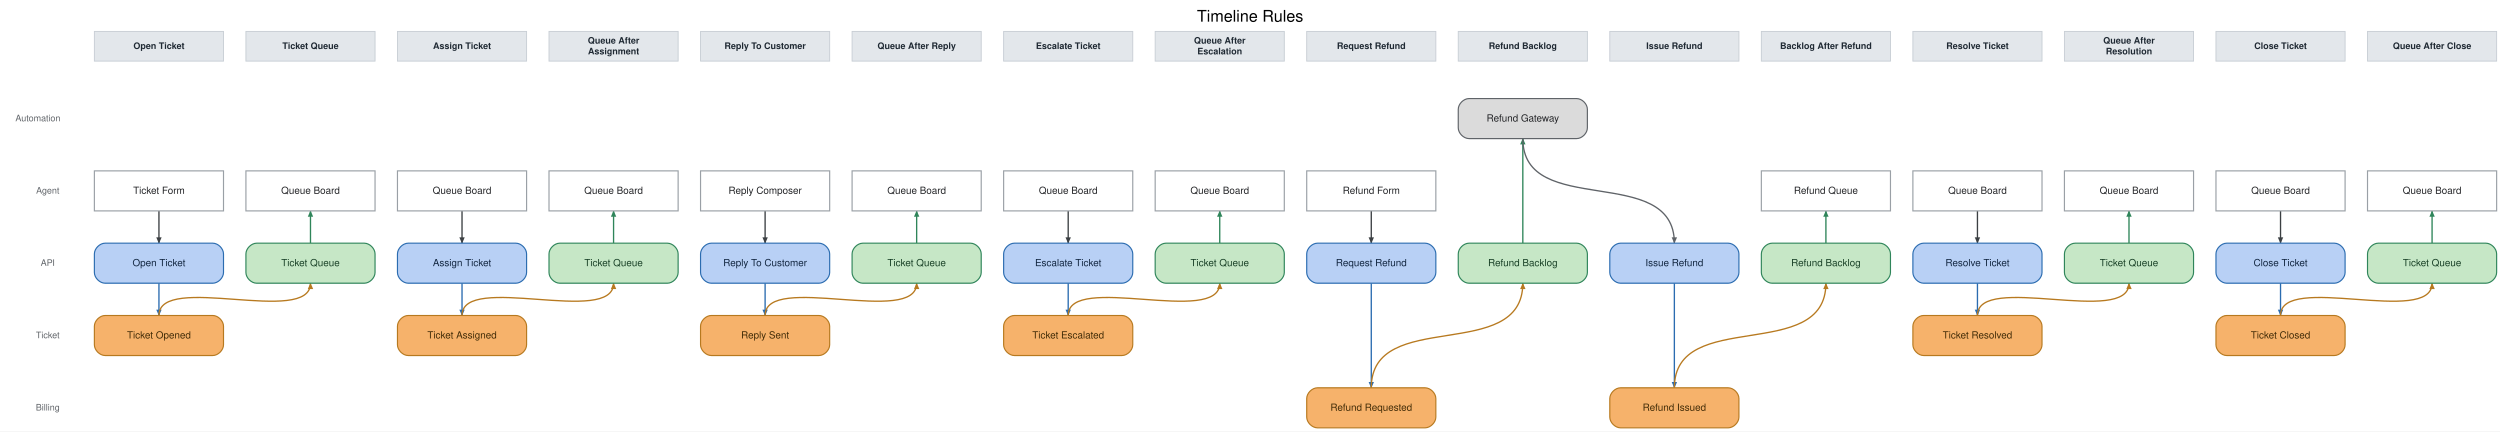
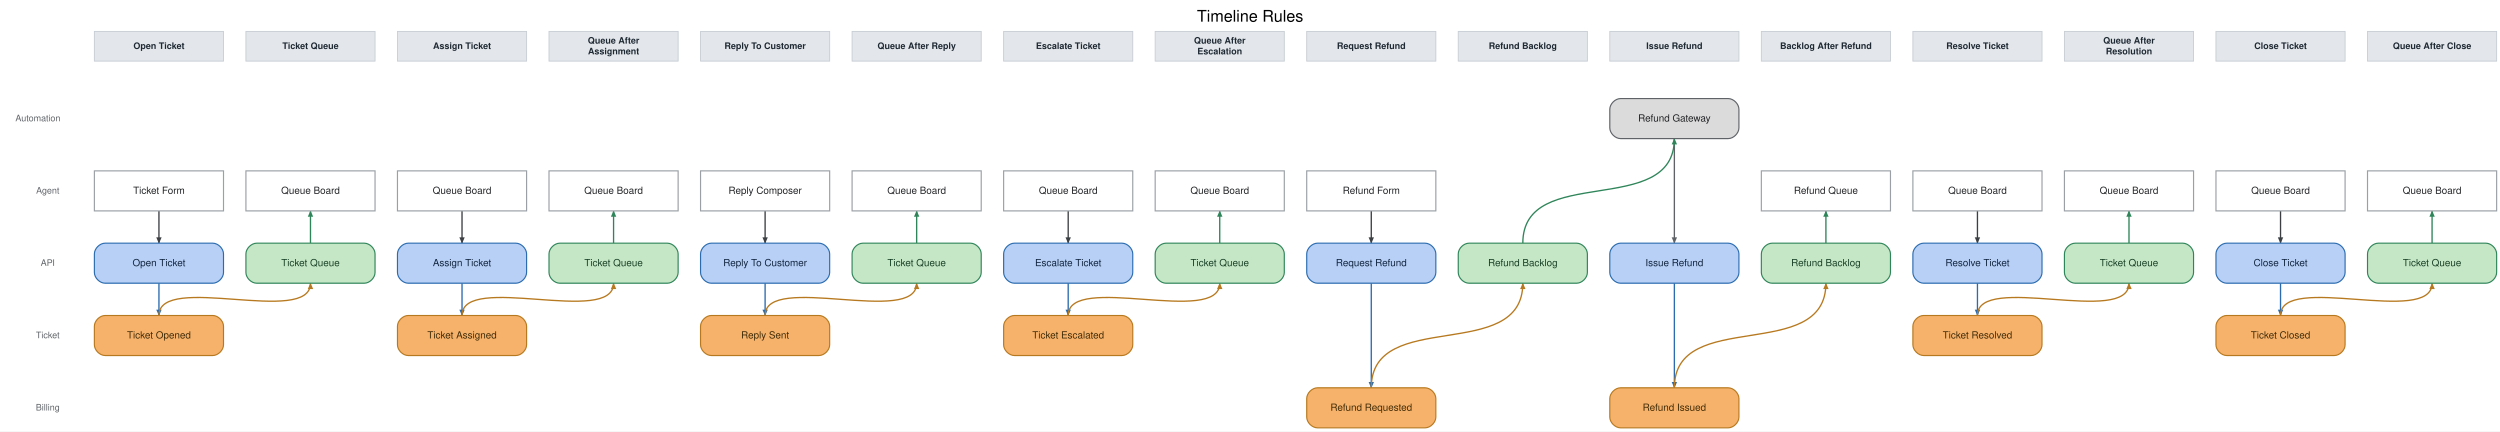
<svg xmlns="http://www.w3.org/2000/svg" width="2788pt" height="481pt" viewBox="0.00 0.00 2788.00 481.00">
  <defs>
    <marker id="em-arrow-3C4043" markerWidth="9" markerHeight="9" refX="6.5" refY="3" orient="auto" markerUnits="userSpaceOnUse">
      <path d="M0,0 L7,3 L0,6 Z" fill="#3C4043" />
    </marker>
    <marker id="em-arrow-2B6CB0" markerWidth="9" markerHeight="9" refX="6.5" refY="3" orient="auto" markerUnits="userSpaceOnUse">
      <path d="M0,0 L7,3 L0,6 Z" fill="#2B6CB0" />
    </marker>
    <marker id="em-arrow-2F855A" markerWidth="9" markerHeight="9" refX="6.5" refY="3" orient="auto" markerUnits="userSpaceOnUse">
      <path d="M0,0 L7,3 L0,6 Z" fill="#2F855A" />
    </marker>
    <marker id="em-arrow-5F6368" markerWidth="9" markerHeight="9" refX="6.5" refY="3" orient="auto" markerUnits="userSpaceOnUse">
      <path d="M0,0 L7,3 L0,6 Z" fill="#5F6368" />
    </marker>
    <marker id="em-arrow-B7791F" markerWidth="9" markerHeight="9" refX="6.5" refY="3" orient="auto" markerUnits="userSpaceOnUse">
      <path d="M0,0 L7,3 L0,6 Z" fill="#B7791F" />
    </marker>
  </defs>
+   <style>.em-slice-dim{opacity:.15;transition:opacity .15s ease}</style>
  <g id="graph0" class="graph" transform="scale(1 1) rotate(0) translate(4 477.12)">
    <polygon fill="white" stroke="none" points="-4,4 -4,-477.12 2784.25,-477.12 2784.25,4 -4,4" />
    <text xml:space="preserve" text-anchor="middle" x="1390.13" y="-452.92" font-family="Helvetica,sans-Serif" font-size="18.00">Timeline Rules</text>
    <g class="em-edges">
      <path fill="none" stroke="#3C4043" stroke-width="1.5" d="M173.25,-241.92 L173.25,-205.92" marker-end="url(#em-arrow-3C4043)" />
      <path fill="none" stroke="#2B6CB0" stroke-width="1.5" d="M173.25,-161.28 L173.25,-125.28" marker-end="url(#em-arrow-2B6CB0)" />
      <path fill="none" stroke="#2F855A" stroke-width="1.5" d="M342.25,-205.92 L342.25,-241.92" marker-end="url(#em-arrow-2F855A)" />
      <path fill="none" stroke="#3C4043" stroke-width="1.5" d="M511.25,-241.92 L511.25,-205.92" marker-end="url(#em-arrow-3C4043)" />
      <path fill="none" stroke="#2B6CB0" stroke-width="1.5" d="M511.25,-161.28 L511.25,-125.28" marker-end="url(#em-arrow-2B6CB0)" />
      <path fill="none" stroke="#2F855A" stroke-width="1.5" d="M680.25,-205.92 L680.25,-241.92" marker-end="url(#em-arrow-2F855A)" />
      <path fill="none" stroke="#3C4043" stroke-width="1.5" d="M849.25,-241.92 L849.25,-205.92" marker-end="url(#em-arrow-3C4043)" />
      <path fill="none" stroke="#2B6CB0" stroke-width="1.5" d="M849.25,-161.28 L849.25,-125.28" marker-end="url(#em-arrow-2B6CB0)" />
      <path fill="none" stroke="#2F855A" stroke-width="1.5" d="M1018.25,-205.92 L1018.25,-241.92" marker-end="url(#em-arrow-2F855A)" />
      <path fill="none" stroke="#3C4043" stroke-width="1.5" d="M1187.25,-241.92 L1187.25,-205.92" marker-end="url(#em-arrow-3C4043)" />
      <path fill="none" stroke="#2B6CB0" stroke-width="1.5" d="M1187.25,-161.28 L1187.25,-125.28" marker-end="url(#em-arrow-2B6CB0)" />
      <path fill="none" stroke="#2F855A" stroke-width="1.5" d="M1356.25,-205.92 L1356.25,-241.92" marker-end="url(#em-arrow-2F855A)" />
      <path fill="none" stroke="#3C4043" stroke-width="1.5" d="M1525.25,-241.92 L1525.25,-205.92" marker-end="url(#em-arrow-3C4043)" />
      <path fill="none" stroke="#2B6CB0" stroke-width="1.5" d="M1525.25,-161.28 L1525.25,-44.64" marker-end="url(#em-arrow-2B6CB0)" />
-       <path fill="none" stroke="#2F855A" stroke-width="1.5" d="M1694.25,-205.92 L1694.25,-322.56" marker-end="url(#em-arrow-2F855A)" />
-       <path fill="none" stroke="#5F6368" stroke-width="1.5" d="M1694.25,-322.56 C1694.25,-232.56 1863.25,-295.92 1863.25,-205.92" marker-end="url(#em-arrow-5F6368)" />
      <path fill="none" stroke="#2B6CB0" stroke-width="1.5" d="M1863.25,-161.28 L1863.25,-44.64" marker-end="url(#em-arrow-2B6CB0)" />
+       <path fill="none" stroke="#5F6368" stroke-width="1.5" d="M1863.25,-322.56 L1863.25,-205.92" marker-end="url(#em-arrow-5F6368)" />
      <path fill="none" stroke="#2F855A" stroke-width="1.5" d="M2032.25,-205.92 L2032.25,-241.92" marker-end="url(#em-arrow-2F855A)" />
      <path fill="none" stroke="#3C4043" stroke-width="1.5" d="M2201.25,-241.92 L2201.25,-205.92" marker-end="url(#em-arrow-3C4043)" />
      <path fill="none" stroke="#2B6CB0" stroke-width="1.5" d="M2201.25,-161.28 L2201.25,-125.28" marker-end="url(#em-arrow-2B6CB0)" />
      <path fill="none" stroke="#2F855A" stroke-width="1.5" d="M2370.25,-205.92 L2370.25,-241.92" marker-end="url(#em-arrow-2F855A)" />
      <path fill="none" stroke="#3C4043" stroke-width="1.5" d="M2539.25,-241.92 L2539.25,-205.92" marker-end="url(#em-arrow-3C4043)" />
      <path fill="none" stroke="#2B6CB0" stroke-width="1.5" d="M2539.25,-161.28 L2539.25,-125.28" marker-end="url(#em-arrow-2B6CB0)" />
      <path fill="none" stroke="#2F855A" stroke-width="1.5" d="M2708.25,-205.92 L2708.25,-241.92" marker-end="url(#em-arrow-2F855A)" />
      <path fill="none" stroke="#B7791F" stroke-width="1.5" d="M173.25,-125.28 C173.25,-173.66 342.25,-112.9 342.25,-161.28" marker-end="url(#em-arrow-B7791F)" />
      <path fill="none" stroke="#B7791F" stroke-width="1.5" d="M511.25,-125.28 C511.25,-173.66 680.25,-112.9 680.25,-161.28" marker-end="url(#em-arrow-B7791F)" />
      <path fill="none" stroke="#B7791F" stroke-width="1.5" d="M849.25,-125.28 C849.25,-173.66 1018.25,-112.9 1018.25,-161.28" marker-end="url(#em-arrow-B7791F)" />
      <path fill="none" stroke="#B7791F" stroke-width="1.5" d="M1187.25,-125.28 C1187.25,-173.66 1356.25,-112.9 1356.25,-161.28" marker-end="url(#em-arrow-B7791F)" />
      <path fill="none" stroke="#B7791F" stroke-width="1.5" d="M1525.25,-44.64 C1525.25,-134.64 1694.25,-71.28 1694.25,-161.28" marker-end="url(#em-arrow-B7791F)" />
+       <path fill="none" stroke="#2F855A" stroke-width="1.5" d="M1694.25,-205.92 C1694.25,-295.92 1863.25,-232.56 1863.25,-322.56" marker-end="url(#em-arrow-2F855A)" />
      <path fill="none" stroke="#B7791F" stroke-width="1.5" d="M1863.25,-44.64 C1863.25,-134.64 2032.25,-71.28 2032.25,-161.28" marker-end="url(#em-arrow-B7791F)" />
      <path fill="none" stroke="#B7791F" stroke-width="1.5" d="M2201.25,-125.28 C2201.25,-173.66 2370.25,-112.9 2370.25,-161.28" marker-end="url(#em-arrow-B7791F)" />
      <path fill="none" stroke="#B7791F" stroke-width="1.5" d="M2539.25,-125.28 C2539.25,-173.66 2708.25,-112.9 2708.25,-161.28" marker-end="url(#em-arrow-B7791F)" />
    </g>
    <g id="node1" class="node">
</g>
    <g id="node2" class="node">
      <text xml:space="preserve" text-anchor="middle" x="38.25" y="-341.88" font-family="Helvetica,sans-Serif" font-size="10.00" fill="#5f6368">Automation</text>
    </g>
    <g id="node7" class="node">
      <polygon fill="#e3e7eb" stroke="#c7cdd4" points="245.25,-442.08 101.25,-442.08 101.25,-408.96 245.25,-408.96 245.25,-442.08" />
      <text xml:space="preserve" text-anchor="middle" x="173.25" y="-422.52" font-family="Helvetica,sans-Serif" font-weight="bold" font-size="10.00" fill="#1f2933">Open Ticket</text>
    </g>
    <g id="node3" class="node">
      <text xml:space="preserve" text-anchor="middle" x="49.25" y="-261.24" font-family="Helvetica,sans-Serif" font-size="10.00" fill="#5f6368">Agent</text>
    </g>
    <g id="node4" class="node">
      <text xml:space="preserve" text-anchor="middle" x="49.25" y="-180.6" font-family="Helvetica,sans-Serif" font-size="10.00" fill="#5f6368">API</text>
    </g>
-     <g id="node39" class="node">
+     <g data-slice="0" id="node39" class="node">
      <polygon fill="#ffffff" stroke="#9aa0a6" stroke-width="1.3" points="245.25,-286.56 101.25,-286.56 101.25,-241.92 245.25,-241.92 245.25,-286.56" />
      <text xml:space="preserve" text-anchor="middle" x="173.25" y="-260.94" font-family="Helvetica,sans-Serif" font-size="11.00" fill="#202124">Ticket Form</text>
    </g>
    <g id="node5" class="node">
      <text xml:space="preserve" text-anchor="middle" x="49.25" y="-99.96" font-family="Helvetica,sans-Serif" font-size="10.00" fill="#5f6368">Ticket</text>
    </g>
-     <g id="node55" class="node">
+     <g data-slice="0" id="node55" class="node">
      <path fill="#b8d0f5" stroke="#2b6cb0" stroke-width="1.3" d="M233.25,-205.92C233.25,-205.92 113.25,-205.92 113.25,-205.92 107.25,-205.92 101.25,-199.92 101.25,-193.92 101.25,-193.92 101.25,-173.28 101.25,-173.28 101.25,-167.28 107.25,-161.28 113.25,-161.28 113.25,-161.28 233.25,-161.28 233.25,-161.28 239.25,-161.28 245.25,-167.28 245.25,-173.28 245.25,-173.28 245.25,-193.92 245.25,-193.92 245.25,-199.92 239.25,-205.92 233.25,-205.92" />
      <text xml:space="preserve" text-anchor="middle" x="173.25" y="-180.3" font-family="Helvetica,sans-Serif" font-size="11.00" fill="#10243e">Open Ticket</text>
    </g>
    <g id="node6" class="node">
      <text xml:space="preserve" text-anchor="middle" x="49.25" y="-19.32" font-family="Helvetica,sans-Serif" font-size="10.00" fill="#5f6368">Billing</text>
    </g>
-     <g id="node71" class="node">
+     <g data-slice="0" id="node71" class="node">
      <path fill="#f6b26b" stroke="#b7791f" stroke-width="1.3" d="M233.25,-125.28C233.25,-125.28 113.25,-125.28 113.25,-125.28 107.25,-125.28 101.25,-119.28 101.25,-113.28 101.25,-113.28 101.25,-92.64 101.25,-92.64 101.25,-86.64 107.25,-80.64 113.25,-80.64 113.25,-80.64 233.25,-80.64 233.25,-80.64 239.25,-80.64 245.25,-86.64 245.25,-92.64 245.25,-92.64 245.25,-113.28 245.25,-113.28 245.25,-119.28 239.25,-125.28 233.25,-125.28" />
      <text xml:space="preserve" text-anchor="middle" x="173.25" y="-99.66" font-family="Helvetica,sans-Serif" font-size="11.00" fill="#3f2a06">Ticket Opened</text>
    </g>
    <g id="node8" class="node">
      <polygon fill="#e3e7eb" stroke="#c7cdd4" points="414.25,-442.08 270.25,-442.08 270.25,-408.96 414.25,-408.96 414.25,-442.08" />
      <text xml:space="preserve" text-anchor="middle" x="342.25" y="-422.52" font-family="Helvetica,sans-Serif" font-weight="bold" font-size="10.00" fill="#1f2933">Ticket Queue</text>
    </g>
    <g id="node9" class="node">
      <polygon fill="#e3e7eb" stroke="#c7cdd4" points="583.25,-442.08 439.25,-442.08 439.25,-408.96 583.25,-408.96 583.25,-442.08" />
      <text xml:space="preserve" text-anchor="middle" x="511.25" y="-422.52" font-family="Helvetica,sans-Serif" font-weight="bold" font-size="10.00" fill="#1f2933">Assign Ticket</text>
    </g>
    <g id="node10" class="node">
      <polygon fill="#e3e7eb" stroke="#c7cdd4" points="752.25,-442.08 608.25,-442.08 608.25,-408.96 752.25,-408.96 752.25,-442.08" />
      <text xml:space="preserve" text-anchor="middle" x="680.25" y="-428.52" font-family="Helvetica,sans-Serif" font-weight="bold" font-size="10.00" fill="#1f2933">Queue After</text>
      <text xml:space="preserve" text-anchor="middle" x="680.25" y="-416.52" font-family="Helvetica,sans-Serif" font-weight="bold" font-size="10.00" fill="#1f2933">Assignment</text>
    </g>
    <g id="node11" class="node">
      <polygon fill="#e3e7eb" stroke="#c7cdd4" points="921.25,-442.08 777.25,-442.08 777.25,-408.96 921.25,-408.96 921.25,-442.08" />
      <text xml:space="preserve" text-anchor="middle" x="849.25" y="-422.52" font-family="Helvetica,sans-Serif" font-weight="bold" font-size="10.00" fill="#1f2933">Reply To Customer</text>
    </g>
    <g id="node12" class="node">
      <polygon fill="#e3e7eb" stroke="#c7cdd4" points="1090.25,-442.08 946.25,-442.08 946.25,-408.96 1090.25,-408.96 1090.25,-442.08" />
      <text xml:space="preserve" text-anchor="middle" x="1018.25" y="-422.52" font-family="Helvetica,sans-Serif" font-weight="bold" font-size="10.00" fill="#1f2933">Queue After Reply</text>
    </g>
    <g id="node13" class="node">
      <polygon fill="#e3e7eb" stroke="#c7cdd4" points="1259.25,-442.08 1115.25,-442.08 1115.25,-408.96 1259.25,-408.96 1259.25,-442.08" />
      <text xml:space="preserve" text-anchor="middle" x="1187.25" y="-422.52" font-family="Helvetica,sans-Serif" font-weight="bold" font-size="10.00" fill="#1f2933">Escalate Ticket</text>
    </g>
    <g id="node14" class="node">
      <polygon fill="#e3e7eb" stroke="#c7cdd4" points="1428.25,-442.08 1284.25,-442.08 1284.25,-408.96 1428.25,-408.96 1428.25,-442.08" />
      <text xml:space="preserve" text-anchor="middle" x="1356.25" y="-428.52" font-family="Helvetica,sans-Serif" font-weight="bold" font-size="10.00" fill="#1f2933">Queue After</text>
      <text xml:space="preserve" text-anchor="middle" x="1356.25" y="-416.52" font-family="Helvetica,sans-Serif" font-weight="bold" font-size="10.00" fill="#1f2933">Escalation</text>
    </g>
    <g id="node15" class="node">
      <polygon fill="#e3e7eb" stroke="#c7cdd4" points="1597.25,-442.08 1453.25,-442.08 1453.25,-408.96 1597.25,-408.96 1597.25,-442.08" />
      <text xml:space="preserve" text-anchor="middle" x="1525.25" y="-422.52" font-family="Helvetica,sans-Serif" font-weight="bold" font-size="10.00" fill="#1f2933">Request Refund</text>
    </g>
    <g id="node16" class="node">
      <polygon fill="#e3e7eb" stroke="#c7cdd4" points="1766.25,-442.08 1622.25,-442.08 1622.25,-408.96 1766.25,-408.96 1766.25,-442.08" />
      <text xml:space="preserve" text-anchor="middle" x="1694.25" y="-422.52" font-family="Helvetica,sans-Serif" font-weight="bold" font-size="10.00" fill="#1f2933">Refund Backlog</text>
    </g>
    <g id="node17" class="node">
      <polygon fill="#e3e7eb" stroke="#c7cdd4" points="1935.25,-442.08 1791.25,-442.08 1791.25,-408.96 1935.25,-408.96 1935.25,-442.08" />
      <text xml:space="preserve" text-anchor="middle" x="1863.25" y="-422.52" font-family="Helvetica,sans-Serif" font-weight="bold" font-size="10.00" fill="#1f2933">Issue Refund</text>
    </g>
-     <g id="node32" class="node">
-       <path fill="#dbdbdb" stroke="#5f6368" stroke-width="1.3" d="M1754.25,-367.2C1754.25,-367.2 1634.25,-367.2 1634.25,-367.2 1628.25,-367.2 1622.25,-361.2 1622.25,-355.2 1622.25,-355.2 1622.25,-334.56 1622.25,-334.56 1622.25,-328.56 1628.25,-322.56 1634.25,-322.56 1634.25,-322.56 1754.25,-322.56 1754.25,-322.56 1760.25,-322.56 1766.25,-328.56 1766.25,-334.56 1766.25,-334.56 1766.25,-355.2 1766.25,-355.2 1766.25,-361.2 1760.25,-367.2 1754.25,-367.2" />
-       <text xml:space="preserve" text-anchor="middle" x="1694.25" y="-341.58" font-family="Helvetica,sans-Serif" font-size="11.00" fill="#202124">Refund Gateway</text>
-     </g>
    <g id="node18" class="node">
      <polygon fill="#e3e7eb" stroke="#c7cdd4" points="2104.25,-442.08 1960.25,-442.08 1960.25,-408.96 2104.25,-408.96 2104.25,-442.08" />
      <text xml:space="preserve" text-anchor="middle" x="2032.25" y="-422.52" font-family="Helvetica,sans-Serif" font-weight="bold" font-size="10.00" fill="#1f2933">Backlog After Refund</text>
+     </g>
+     <g data-slice="10" id="node33" class="node">
+       <path fill="#dbdbdb" stroke="#5f6368" stroke-width="1.3" d="M1923.25,-367.2C1923.25,-367.2 1803.25,-367.2 1803.25,-367.2 1797.25,-367.2 1791.25,-361.2 1791.25,-355.2 1791.25,-355.2 1791.25,-334.56 1791.25,-334.56 1791.25,-328.56 1797.25,-322.56 1803.25,-322.56 1803.25,-322.56 1923.25,-322.56 1923.25,-322.56 1929.25,-322.56 1935.25,-328.56 1935.25,-334.56 1935.25,-334.56 1935.25,-355.2 1935.25,-355.2 1935.25,-361.2 1929.25,-367.2 1923.25,-367.2" />
+       <text xml:space="preserve" text-anchor="middle" x="1863.25" y="-341.58" font-family="Helvetica,sans-Serif" font-size="11.00" fill="#202124">Refund Gateway</text>
    </g>
    <g id="node19" class="node">
      <polygon fill="#e3e7eb" stroke="#c7cdd4" points="2273.25,-442.08 2129.25,-442.08 2129.25,-408.96 2273.25,-408.96 2273.25,-442.08" />
      <text xml:space="preserve" text-anchor="middle" x="2201.25" y="-422.52" font-family="Helvetica,sans-Serif" font-weight="bold" font-size="10.00" fill="#1f2933">Resolve Ticket</text>
    </g>
    <g id="node20" class="node">
      <polygon fill="#e3e7eb" stroke="#c7cdd4" points="2442.25,-442.08 2298.25,-442.08 2298.25,-408.96 2442.25,-408.96 2442.25,-442.08" />
      <text xml:space="preserve" text-anchor="middle" x="2370.25" y="-428.52" font-family="Helvetica,sans-Serif" font-weight="bold" font-size="10.00" fill="#1f2933">Queue After</text>
      <text xml:space="preserve" text-anchor="middle" x="2370.25" y="-416.52" font-family="Helvetica,sans-Serif" font-weight="bold" font-size="10.00" fill="#1f2933">Resolution</text>
    </g>
    <g id="node21" class="node">
      <polygon fill="#e3e7eb" stroke="#c7cdd4" points="2611.25,-442.08 2467.25,-442.08 2467.25,-408.96 2611.25,-408.96 2611.25,-442.08" />
      <text xml:space="preserve" text-anchor="middle" x="2539.25" y="-422.52" font-family="Helvetica,sans-Serif" font-weight="bold" font-size="10.00" fill="#1f2933">Close Ticket</text>
    </g>
    <g id="node22" class="node">
      <polygon fill="#e3e7eb" stroke="#c7cdd4" points="2780.25,-442.08 2636.25,-442.08 2636.25,-408.96 2780.25,-408.96 2780.25,-442.08" />
      <text xml:space="preserve" text-anchor="middle" x="2708.25" y="-422.52" font-family="Helvetica,sans-Serif" font-weight="bold" font-size="10.00" fill="#1f2933">Queue After Close</text>
    </g>
-     <g id="node40" class="node">
+     <g data-slice="1" id="node40" class="node">
      <polygon fill="#ffffff" stroke="#9aa0a6" stroke-width="1.3" points="414.25,-286.56 270.25,-286.56 270.25,-241.92 414.25,-241.92 414.25,-286.56" />
      <text xml:space="preserve" text-anchor="middle" x="342.25" y="-260.94" font-family="Helvetica,sans-Serif" font-size="11.00" fill="#202124">Queue Board</text>
    </g>
-     <g id="node41" class="node">
+     <g data-slice="2" id="node41" class="node">
      <polygon fill="#ffffff" stroke="#9aa0a6" stroke-width="1.3" points="583.25,-286.56 439.25,-286.56 439.25,-241.92 583.25,-241.92 583.25,-286.56" />
      <text xml:space="preserve" text-anchor="middle" x="511.25" y="-260.94" font-family="Helvetica,sans-Serif" font-size="11.00" fill="#202124">Queue Board</text>
    </g>
-     <g id="node42" class="node">
+     <g data-slice="3" id="node42" class="node">
      <polygon fill="#ffffff" stroke="#9aa0a6" stroke-width="1.3" points="752.25,-286.56 608.25,-286.56 608.25,-241.92 752.25,-241.92 752.25,-286.56" />
      <text xml:space="preserve" text-anchor="middle" x="680.25" y="-260.94" font-family="Helvetica,sans-Serif" font-size="11.00" fill="#202124">Queue Board</text>
    </g>
-     <g id="node43" class="node">
+     <g data-slice="4" id="node43" class="node">
      <polygon fill="#ffffff" stroke="#9aa0a6" stroke-width="1.3" points="921.25,-286.56 777.25,-286.56 777.25,-241.92 921.25,-241.92 921.25,-286.56" />
      <text xml:space="preserve" text-anchor="middle" x="849.25" y="-260.94" font-family="Helvetica,sans-Serif" font-size="11.00" fill="#202124">Reply Composer</text>
    </g>
-     <g id="node44" class="node">
+     <g data-slice="5" id="node44" class="node">
      <polygon fill="#ffffff" stroke="#9aa0a6" stroke-width="1.3" points="1090.25,-286.56 946.25,-286.56 946.25,-241.92 1090.25,-241.92 1090.25,-286.56" />
      <text xml:space="preserve" text-anchor="middle" x="1018.25" y="-260.94" font-family="Helvetica,sans-Serif" font-size="11.00" fill="#202124">Queue Board</text>
    </g>
-     <g id="node45" class="node">
+     <g data-slice="6" id="node45" class="node">
      <polygon fill="#ffffff" stroke="#9aa0a6" stroke-width="1.3" points="1259.25,-286.56 1115.25,-286.56 1115.25,-241.92 1259.25,-241.92 1259.25,-286.56" />
      <text xml:space="preserve" text-anchor="middle" x="1187.25" y="-260.94" font-family="Helvetica,sans-Serif" font-size="11.00" fill="#202124">Queue Board</text>
    </g>
-     <g id="node46" class="node">
+     <g data-slice="7" id="node46" class="node">
      <polygon fill="#ffffff" stroke="#9aa0a6" stroke-width="1.3" points="1428.25,-286.56 1284.25,-286.56 1284.25,-241.92 1428.25,-241.92 1428.25,-286.56" />
      <text xml:space="preserve" text-anchor="middle" x="1356.25" y="-260.94" font-family="Helvetica,sans-Serif" font-size="11.00" fill="#202124">Queue Board</text>
    </g>
-     <g id="node47" class="node">
+     <g data-slice="8" id="node47" class="node">
      <polygon fill="#ffffff" stroke="#9aa0a6" stroke-width="1.3" points="1597.25,-286.56 1453.25,-286.56 1453.25,-241.92 1597.25,-241.92 1597.25,-286.56" />
      <text xml:space="preserve" text-anchor="middle" x="1525.25" y="-260.94" font-family="Helvetica,sans-Serif" font-size="11.00" fill="#202124">Refund Form</text>
    </g>
-     <g id="node50" class="node">
+     <g data-slice="11" id="node50" class="node">
      <polygon fill="#ffffff" stroke="#9aa0a6" stroke-width="1.3" points="2104.25,-286.56 1960.25,-286.56 1960.25,-241.92 2104.25,-241.92 2104.25,-286.56" />
      <text xml:space="preserve" text-anchor="middle" x="2032.25" y="-260.94" font-family="Helvetica,sans-Serif" font-size="11.00" fill="#202124">Refund Queue</text>
    </g>
-     <g id="node51" class="node">
+     <g data-slice="12" id="node51" class="node">
      <polygon fill="#ffffff" stroke="#9aa0a6" stroke-width="1.3" points="2273.25,-286.56 2129.25,-286.56 2129.25,-241.92 2273.25,-241.92 2273.25,-286.56" />
      <text xml:space="preserve" text-anchor="middle" x="2201.25" y="-260.94" font-family="Helvetica,sans-Serif" font-size="11.00" fill="#202124">Queue Board</text>
    </g>
-     <g id="node52" class="node">
+     <g data-slice="13" id="node52" class="node">
      <polygon fill="#ffffff" stroke="#9aa0a6" stroke-width="1.3" points="2442.25,-286.56 2298.25,-286.56 2298.25,-241.92 2442.25,-241.92 2442.25,-286.56" />
      <text xml:space="preserve" text-anchor="middle" x="2370.25" y="-260.94" font-family="Helvetica,sans-Serif" font-size="11.00" fill="#202124">Queue Board</text>
    </g>
-     <g id="node53" class="node">
+     <g data-slice="14" id="node53" class="node">
      <polygon fill="#ffffff" stroke="#9aa0a6" stroke-width="1.3" points="2611.25,-286.56 2467.25,-286.56 2467.25,-241.92 2611.25,-241.92 2611.25,-286.56" />
      <text xml:space="preserve" text-anchor="middle" x="2539.25" y="-260.94" font-family="Helvetica,sans-Serif" font-size="11.00" fill="#202124">Queue Board</text>
    </g>
-     <g id="node54" class="node">
+     <g data-slice="15" id="node54" class="node">
      <polygon fill="#ffffff" stroke="#9aa0a6" stroke-width="1.3" points="2780.25,-286.56 2636.25,-286.56 2636.25,-241.92 2780.25,-241.92 2780.25,-286.56" />
      <text xml:space="preserve" text-anchor="middle" x="2708.25" y="-260.94" font-family="Helvetica,sans-Serif" font-size="11.00" fill="#202124">Queue Board</text>
    </g>
-     <g id="node56" class="node">
+     <g data-slice="1" id="node56" class="node">
      <path fill="#c6e7c6" stroke="#2f855a" stroke-width="1.3" d="M402.25,-205.92C402.25,-205.92 282.25,-205.92 282.25,-205.92 276.25,-205.92 270.25,-199.92 270.25,-193.92 270.25,-193.92 270.25,-173.28 270.25,-173.28 270.25,-167.28 276.25,-161.28 282.25,-161.28 282.25,-161.28 402.25,-161.28 402.25,-161.28 408.25,-161.28 414.25,-167.28 414.25,-173.28 414.25,-173.28 414.25,-193.92 414.25,-193.92 414.25,-199.92 408.25,-205.92 402.25,-205.92" />
      <text xml:space="preserve" text-anchor="middle" x="342.25" y="-180.3" font-family="Helvetica,sans-Serif" font-size="11.00" fill="#173f25">Ticket Queue</text>
    </g>
-     <g id="node57" class="node">
+     <g data-slice="2" id="node57" class="node">
      <path fill="#b8d0f5" stroke="#2b6cb0" stroke-width="1.3" d="M571.25,-205.92C571.25,-205.92 451.25,-205.92 451.25,-205.92 445.25,-205.92 439.25,-199.92 439.25,-193.92 439.25,-193.92 439.25,-173.28 439.25,-173.28 439.25,-167.28 445.25,-161.28 451.25,-161.28 451.25,-161.28 571.25,-161.28 571.25,-161.28 577.25,-161.28 583.25,-167.28 583.25,-173.28 583.25,-173.28 583.25,-193.92 583.25,-193.92 583.25,-199.92 577.25,-205.92 571.25,-205.92" />
      <text xml:space="preserve" text-anchor="middle" x="511.25" y="-180.3" font-family="Helvetica,sans-Serif" font-size="11.00" fill="#10243e">Assign Ticket</text>
    </g>
-     <g id="node58" class="node">
+     <g data-slice="3" id="node58" class="node">
      <path fill="#c6e7c6" stroke="#2f855a" stroke-width="1.3" d="M740.25,-205.92C740.25,-205.92 620.25,-205.92 620.25,-205.92 614.25,-205.92 608.25,-199.92 608.25,-193.92 608.25,-193.92 608.25,-173.28 608.25,-173.28 608.25,-167.28 614.25,-161.28 620.25,-161.28 620.25,-161.28 740.25,-161.28 740.25,-161.28 746.25,-161.28 752.25,-167.28 752.25,-173.28 752.25,-173.28 752.25,-193.92 752.25,-193.92 752.25,-199.92 746.25,-205.92 740.25,-205.92" />
      <text xml:space="preserve" text-anchor="middle" x="680.25" y="-180.3" font-family="Helvetica,sans-Serif" font-size="11.00" fill="#173f25">Ticket Queue</text>
    </g>
-     <g id="node59" class="node">
+     <g data-slice="4" id="node59" class="node">
      <path fill="#b8d0f5" stroke="#2b6cb0" stroke-width="1.3" d="M909.25,-205.92C909.25,-205.92 789.25,-205.92 789.25,-205.92 783.25,-205.92 777.25,-199.92 777.25,-193.92 777.25,-193.92 777.25,-173.28 777.25,-173.28 777.25,-167.28 783.25,-161.28 789.25,-161.28 789.25,-161.28 909.25,-161.28 909.25,-161.28 915.25,-161.28 921.25,-167.28 921.25,-173.28 921.25,-173.28 921.25,-193.92 921.25,-193.92 921.25,-199.92 915.25,-205.92 909.25,-205.92" />
      <text xml:space="preserve" text-anchor="middle" x="849.25" y="-180.3" font-family="Helvetica,sans-Serif" font-size="11.00" fill="#10243e">Reply To Customer</text>
    </g>
-     <g id="node60" class="node">
+     <g data-slice="5" id="node60" class="node">
      <path fill="#c6e7c6" stroke="#2f855a" stroke-width="1.3" d="M1078.25,-205.92C1078.25,-205.92 958.25,-205.92 958.25,-205.92 952.25,-205.92 946.25,-199.92 946.25,-193.92 946.25,-193.92 946.25,-173.28 946.25,-173.28 946.25,-167.28 952.25,-161.28 958.25,-161.28 958.25,-161.28 1078.25,-161.28 1078.25,-161.28 1084.25,-161.28 1090.25,-167.28 1090.25,-173.28 1090.25,-173.28 1090.25,-193.92 1090.25,-193.92 1090.25,-199.92 1084.25,-205.92 1078.25,-205.92" />
      <text xml:space="preserve" text-anchor="middle" x="1018.25" y="-180.3" font-family="Helvetica,sans-Serif" font-size="11.00" fill="#173f25">Ticket Queue</text>
    </g>
-     <g id="node61" class="node">
+     <g data-slice="6" id="node61" class="node">
      <path fill="#b8d0f5" stroke="#2b6cb0" stroke-width="1.3" d="M1247.25,-205.92C1247.25,-205.92 1127.25,-205.92 1127.25,-205.92 1121.25,-205.92 1115.25,-199.92 1115.25,-193.92 1115.25,-193.92 1115.25,-173.28 1115.25,-173.28 1115.25,-167.28 1121.25,-161.28 1127.25,-161.28 1127.25,-161.28 1247.25,-161.28 1247.25,-161.28 1253.25,-161.28 1259.25,-167.28 1259.25,-173.28 1259.25,-173.28 1259.25,-193.92 1259.25,-193.92 1259.25,-199.92 1253.25,-205.92 1247.25,-205.92" />
      <text xml:space="preserve" text-anchor="middle" x="1187.25" y="-180.3" font-family="Helvetica,sans-Serif" font-size="11.00" fill="#10243e">Escalate Ticket</text>
    </g>
-     <g id="node62" class="node">
+     <g data-slice="7" id="node62" class="node">
      <path fill="#c6e7c6" stroke="#2f855a" stroke-width="1.3" d="M1416.25,-205.92C1416.25,-205.92 1296.25,-205.92 1296.25,-205.92 1290.25,-205.92 1284.25,-199.92 1284.25,-193.92 1284.25,-193.92 1284.25,-173.28 1284.25,-173.28 1284.25,-167.28 1290.25,-161.28 1296.25,-161.28 1296.25,-161.28 1416.25,-161.28 1416.25,-161.28 1422.25,-161.28 1428.25,-167.28 1428.25,-173.28 1428.25,-173.28 1428.25,-193.92 1428.25,-193.92 1428.25,-199.92 1422.25,-205.92 1416.25,-205.92" />
      <text xml:space="preserve" text-anchor="middle" x="1356.25" y="-180.3" font-family="Helvetica,sans-Serif" font-size="11.00" fill="#173f25">Ticket Queue</text>
    </g>
-     <g id="node63" class="node">
+     <g data-slice="8" id="node63" class="node">
      <path fill="#b8d0f5" stroke="#2b6cb0" stroke-width="1.3" d="M1585.25,-205.92C1585.25,-205.92 1465.25,-205.92 1465.25,-205.92 1459.25,-205.92 1453.25,-199.92 1453.25,-193.92 1453.25,-193.92 1453.25,-173.28 1453.25,-173.28 1453.25,-167.28 1459.25,-161.28 1465.25,-161.28 1465.25,-161.28 1585.25,-161.28 1585.25,-161.28 1591.25,-161.28 1597.25,-167.28 1597.25,-173.28 1597.25,-173.28 1597.25,-193.92 1597.25,-193.92 1597.25,-199.92 1591.25,-205.92 1585.25,-205.92" />
      <text xml:space="preserve" text-anchor="middle" x="1525.25" y="-180.3" font-family="Helvetica,sans-Serif" font-size="11.00" fill="#10243e">Request Refund</text>
    </g>
-     <g id="node64" class="node">
+     <g data-slice="9" id="node64" class="node">
      <path fill="#c6e7c6" stroke="#2f855a" stroke-width="1.3" d="M1754.25,-205.92C1754.25,-205.92 1634.25,-205.92 1634.25,-205.92 1628.25,-205.92 1622.25,-199.92 1622.25,-193.92 1622.25,-193.92 1622.25,-173.28 1622.25,-173.28 1622.25,-167.28 1628.25,-161.28 1634.25,-161.28 1634.25,-161.28 1754.25,-161.28 1754.25,-161.28 1760.25,-161.28 1766.25,-167.28 1766.25,-173.28 1766.25,-173.28 1766.25,-193.92 1766.25,-193.92 1766.25,-199.92 1760.25,-205.92 1754.25,-205.92" />
      <text xml:space="preserve" text-anchor="middle" x="1694.25" y="-180.3" font-family="Helvetica,sans-Serif" font-size="11.00" fill="#173f25">Refund Backlog</text>
    </g>
-     <g id="node65" class="node">
+     <g data-slice="10" id="node65" class="node">
      <path fill="#b8d0f5" stroke="#2b6cb0" stroke-width="1.3" d="M1923.25,-205.92C1923.25,-205.92 1803.25,-205.92 1803.25,-205.92 1797.25,-205.92 1791.25,-199.92 1791.25,-193.92 1791.25,-193.92 1791.25,-173.28 1791.25,-173.28 1791.25,-167.28 1797.25,-161.28 1803.25,-161.28 1803.25,-161.28 1923.25,-161.28 1923.25,-161.28 1929.25,-161.28 1935.25,-167.28 1935.25,-173.28 1935.25,-173.28 1935.25,-193.92 1935.25,-193.92 1935.25,-199.92 1929.25,-205.92 1923.25,-205.92" />
      <text xml:space="preserve" text-anchor="middle" x="1863.25" y="-180.3" font-family="Helvetica,sans-Serif" font-size="11.00" fill="#10243e">Issue Refund</text>
    </g>
-     <g id="node66" class="node">
+     <g data-slice="11" id="node66" class="node">
      <path fill="#c6e7c6" stroke="#2f855a" stroke-width="1.3" d="M2092.25,-205.92C2092.25,-205.92 1972.25,-205.92 1972.25,-205.92 1966.25,-205.92 1960.25,-199.92 1960.25,-193.92 1960.25,-193.92 1960.25,-173.28 1960.25,-173.28 1960.25,-167.28 1966.25,-161.28 1972.25,-161.28 1972.25,-161.28 2092.25,-161.28 2092.25,-161.28 2098.25,-161.28 2104.25,-167.28 2104.25,-173.28 2104.25,-173.28 2104.25,-193.92 2104.25,-193.92 2104.25,-199.92 2098.25,-205.92 2092.25,-205.92" />
      <text xml:space="preserve" text-anchor="middle" x="2032.25" y="-180.3" font-family="Helvetica,sans-Serif" font-size="11.00" fill="#173f25">Refund Backlog</text>
    </g>
-     <g id="node67" class="node">
+     <g data-slice="12" id="node67" class="node">
      <path fill="#b8d0f5" stroke="#2b6cb0" stroke-width="1.3" d="M2261.25,-205.92C2261.25,-205.92 2141.25,-205.92 2141.25,-205.92 2135.25,-205.92 2129.25,-199.92 2129.25,-193.92 2129.25,-193.92 2129.25,-173.28 2129.25,-173.28 2129.25,-167.28 2135.25,-161.28 2141.25,-161.28 2141.25,-161.28 2261.25,-161.28 2261.25,-161.28 2267.25,-161.28 2273.25,-167.28 2273.25,-173.28 2273.25,-173.28 2273.25,-193.92 2273.25,-193.92 2273.25,-199.92 2267.25,-205.92 2261.25,-205.92" />
      <text xml:space="preserve" text-anchor="middle" x="2201.25" y="-180.3" font-family="Helvetica,sans-Serif" font-size="11.00" fill="#10243e">Resolve Ticket</text>
    </g>
-     <g id="node68" class="node">
+     <g data-slice="13" id="node68" class="node">
      <path fill="#c6e7c6" stroke="#2f855a" stroke-width="1.3" d="M2430.25,-205.92C2430.25,-205.92 2310.25,-205.92 2310.25,-205.92 2304.25,-205.92 2298.25,-199.92 2298.25,-193.92 2298.25,-193.92 2298.25,-173.28 2298.25,-173.28 2298.25,-167.28 2304.25,-161.28 2310.25,-161.28 2310.25,-161.28 2430.25,-161.28 2430.25,-161.28 2436.25,-161.28 2442.25,-167.28 2442.25,-173.28 2442.25,-173.28 2442.25,-193.92 2442.25,-193.92 2442.25,-199.92 2436.25,-205.92 2430.25,-205.92" />
      <text xml:space="preserve" text-anchor="middle" x="2370.25" y="-180.3" font-family="Helvetica,sans-Serif" font-size="11.00" fill="#173f25">Ticket Queue</text>
    </g>
-     <g id="node69" class="node">
+     <g data-slice="14" id="node69" class="node">
      <path fill="#b8d0f5" stroke="#2b6cb0" stroke-width="1.3" d="M2599.25,-205.92C2599.25,-205.92 2479.25,-205.92 2479.25,-205.92 2473.25,-205.92 2467.25,-199.92 2467.25,-193.92 2467.25,-193.92 2467.25,-173.28 2467.25,-173.28 2467.25,-167.28 2473.25,-161.28 2479.25,-161.28 2479.25,-161.28 2599.25,-161.28 2599.25,-161.28 2605.25,-161.28 2611.25,-167.28 2611.25,-173.28 2611.25,-173.28 2611.25,-193.92 2611.25,-193.92 2611.25,-199.92 2605.25,-205.92 2599.25,-205.92" />
      <text xml:space="preserve" text-anchor="middle" x="2539.25" y="-180.3" font-family="Helvetica,sans-Serif" font-size="11.00" fill="#10243e">Close Ticket</text>
    </g>
-     <g id="node70" class="node">
+     <g data-slice="15" id="node70" class="node">
      <path fill="#c6e7c6" stroke="#2f855a" stroke-width="1.3" d="M2768.25,-205.92C2768.25,-205.92 2648.25,-205.92 2648.25,-205.92 2642.25,-205.92 2636.25,-199.92 2636.25,-193.92 2636.25,-193.92 2636.25,-173.28 2636.25,-173.28 2636.25,-167.28 2642.25,-161.28 2648.25,-161.28 2648.25,-161.28 2768.25,-161.28 2768.25,-161.28 2774.25,-161.28 2780.25,-167.28 2780.25,-173.28 2780.25,-173.28 2780.25,-193.92 2780.25,-193.92 2780.25,-199.92 2774.25,-205.92 2768.25,-205.92" />
      <text xml:space="preserve" text-anchor="middle" x="2708.25" y="-180.3" font-family="Helvetica,sans-Serif" font-size="11.00" fill="#173f25">Ticket Queue</text>
    </g>
-     <g id="node73" class="node">
+     <g data-slice="2" id="node73" class="node">
      <path fill="#f6b26b" stroke="#b7791f" stroke-width="1.3" d="M571.25,-125.28C571.25,-125.28 451.25,-125.28 451.25,-125.28 445.25,-125.28 439.25,-119.28 439.25,-113.28 439.25,-113.28 439.25,-92.64 439.25,-92.64 439.25,-86.64 445.25,-80.64 451.25,-80.64 451.25,-80.64 571.25,-80.64 571.25,-80.64 577.25,-80.64 583.25,-86.64 583.25,-92.64 583.25,-92.64 583.25,-113.28 583.25,-113.28 583.25,-119.28 577.25,-125.28 571.25,-125.28" />
      <text xml:space="preserve" text-anchor="middle" x="511.25" y="-99.66" font-family="Helvetica,sans-Serif" font-size="11.00" fill="#3f2a06">Ticket Assigned</text>
    </g>
-     <g id="node75" class="node">
+     <g data-slice="4" id="node75" class="node">
      <path fill="#f6b26b" stroke="#b7791f" stroke-width="1.3" d="M909.25,-125.28C909.25,-125.28 789.25,-125.28 789.25,-125.28 783.25,-125.28 777.25,-119.28 777.25,-113.28 777.25,-113.28 777.25,-92.64 777.25,-92.64 777.25,-86.64 783.25,-80.64 789.25,-80.64 789.25,-80.64 909.25,-80.64 909.25,-80.64 915.25,-80.64 921.25,-86.64 921.25,-92.64 921.25,-92.64 921.25,-113.28 921.25,-113.28 921.25,-119.28 915.25,-125.28 909.25,-125.28" />
      <text xml:space="preserve" text-anchor="middle" x="849.25" y="-99.66" font-family="Helvetica,sans-Serif" font-size="11.00" fill="#3f2a06">Reply Sent</text>
    </g>
-     <g id="node77" class="node">
+     <g data-slice="6" id="node77" class="node">
      <path fill="#f6b26b" stroke="#b7791f" stroke-width="1.3" d="M1247.25,-125.28C1247.25,-125.28 1127.25,-125.28 1127.25,-125.28 1121.25,-125.28 1115.25,-119.28 1115.25,-113.28 1115.25,-113.28 1115.25,-92.64 1115.25,-92.64 1115.25,-86.64 1121.25,-80.64 1127.25,-80.64 1127.25,-80.64 1247.25,-80.64 1247.25,-80.64 1253.25,-80.64 1259.25,-86.64 1259.25,-92.64 1259.25,-92.64 1259.25,-113.28 1259.25,-113.28 1259.25,-119.28 1253.25,-125.28 1247.25,-125.28" />
      <text xml:space="preserve" text-anchor="middle" x="1187.25" y="-99.66" font-family="Helvetica,sans-Serif" font-size="11.00" fill="#3f2a06">Ticket Escalated</text>
    </g>
-     <g id="node83" class="node">
+     <g data-slice="12" id="node83" class="node">
      <path fill="#f6b26b" stroke="#b7791f" stroke-width="1.3" d="M2261.25,-125.28C2261.25,-125.28 2141.25,-125.28 2141.25,-125.28 2135.25,-125.28 2129.25,-119.28 2129.25,-113.28 2129.25,-113.28 2129.25,-92.64 2129.25,-92.64 2129.25,-86.64 2135.25,-80.64 2141.25,-80.64 2141.25,-80.64 2261.25,-80.64 2261.25,-80.64 2267.25,-80.64 2273.25,-86.64 2273.25,-92.64 2273.25,-92.64 2273.25,-113.28 2273.25,-113.28 2273.25,-119.28 2267.25,-125.28 2261.25,-125.28" />
      <text xml:space="preserve" text-anchor="middle" x="2201.25" y="-99.66" font-family="Helvetica,sans-Serif" font-size="11.00" fill="#3f2a06">Ticket Resolved</text>
    </g>
-     <g id="node85" class="node">
+     <g data-slice="14" id="node85" class="node">
      <path fill="#f6b26b" stroke="#b7791f" stroke-width="1.3" d="M2599.25,-125.28C2599.25,-125.28 2479.25,-125.28 2479.25,-125.28 2473.25,-125.28 2467.25,-119.28 2467.25,-113.28 2467.25,-113.28 2467.25,-92.64 2467.25,-92.64 2467.25,-86.64 2473.25,-80.64 2479.25,-80.64 2479.25,-80.64 2599.25,-80.64 2599.25,-80.64 2605.25,-80.64 2611.25,-86.64 2611.25,-92.64 2611.25,-92.64 2611.25,-113.28 2611.25,-113.28 2611.25,-119.28 2605.25,-125.28 2599.25,-125.28" />
      <text xml:space="preserve" text-anchor="middle" x="2539.25" y="-99.66" font-family="Helvetica,sans-Serif" font-size="11.00" fill="#3f2a06">Ticket Closed</text>
    </g>
-     <g id="node95" class="node">
+     <g data-slice="8" id="node95" class="node">
      <path fill="#f6b26b" stroke="#b7791f" stroke-width="1.3" d="M1585.25,-44.64C1585.25,-44.64 1465.25,-44.64 1465.25,-44.64 1459.25,-44.64 1453.25,-38.64 1453.25,-32.64 1453.25,-32.64 1453.25,-12 1453.25,-12 1453.25,-6 1459.25,0 1465.25,0 1465.25,0 1585.25,0 1585.25,0 1591.25,0 1597.25,-6 1597.25,-12 1597.25,-12 1597.25,-32.64 1597.25,-32.64 1597.25,-38.64 1591.25,-44.64 1585.25,-44.64" />
      <text xml:space="preserve" text-anchor="middle" x="1525.25" y="-19.02" font-family="Helvetica,sans-Serif" font-size="11.00" fill="#3f2a06">Refund Requested</text>
    </g>
-     <g id="node97" class="node">
+     <g data-slice="10" id="node97" class="node">
      <path fill="#f6b26b" stroke="#b7791f" stroke-width="1.3" d="M1923.25,-44.64C1923.25,-44.64 1803.25,-44.64 1803.25,-44.64 1797.25,-44.64 1791.25,-38.64 1791.25,-32.64 1791.25,-32.64 1791.25,-12 1791.25,-12 1791.25,-6 1797.25,0 1803.25,0 1803.25,0 1923.25,0 1923.25,0 1929.25,0 1935.25,-6 1935.25,-12 1935.25,-12 1935.25,-32.64 1935.25,-32.64 1935.25,-38.64 1929.25,-44.64 1923.25,-44.64" />
      <text xml:space="preserve" text-anchor="middle" x="1863.25" y="-19.02" font-family="Helvetica,sans-Serif" font-size="11.00" fill="#3f2a06">Refund Issued</text>
    </g>
    <g class="em-notes" />
    <g class="em-issues" />
+     <g class="em-divergences" />
  </g>
</svg>
